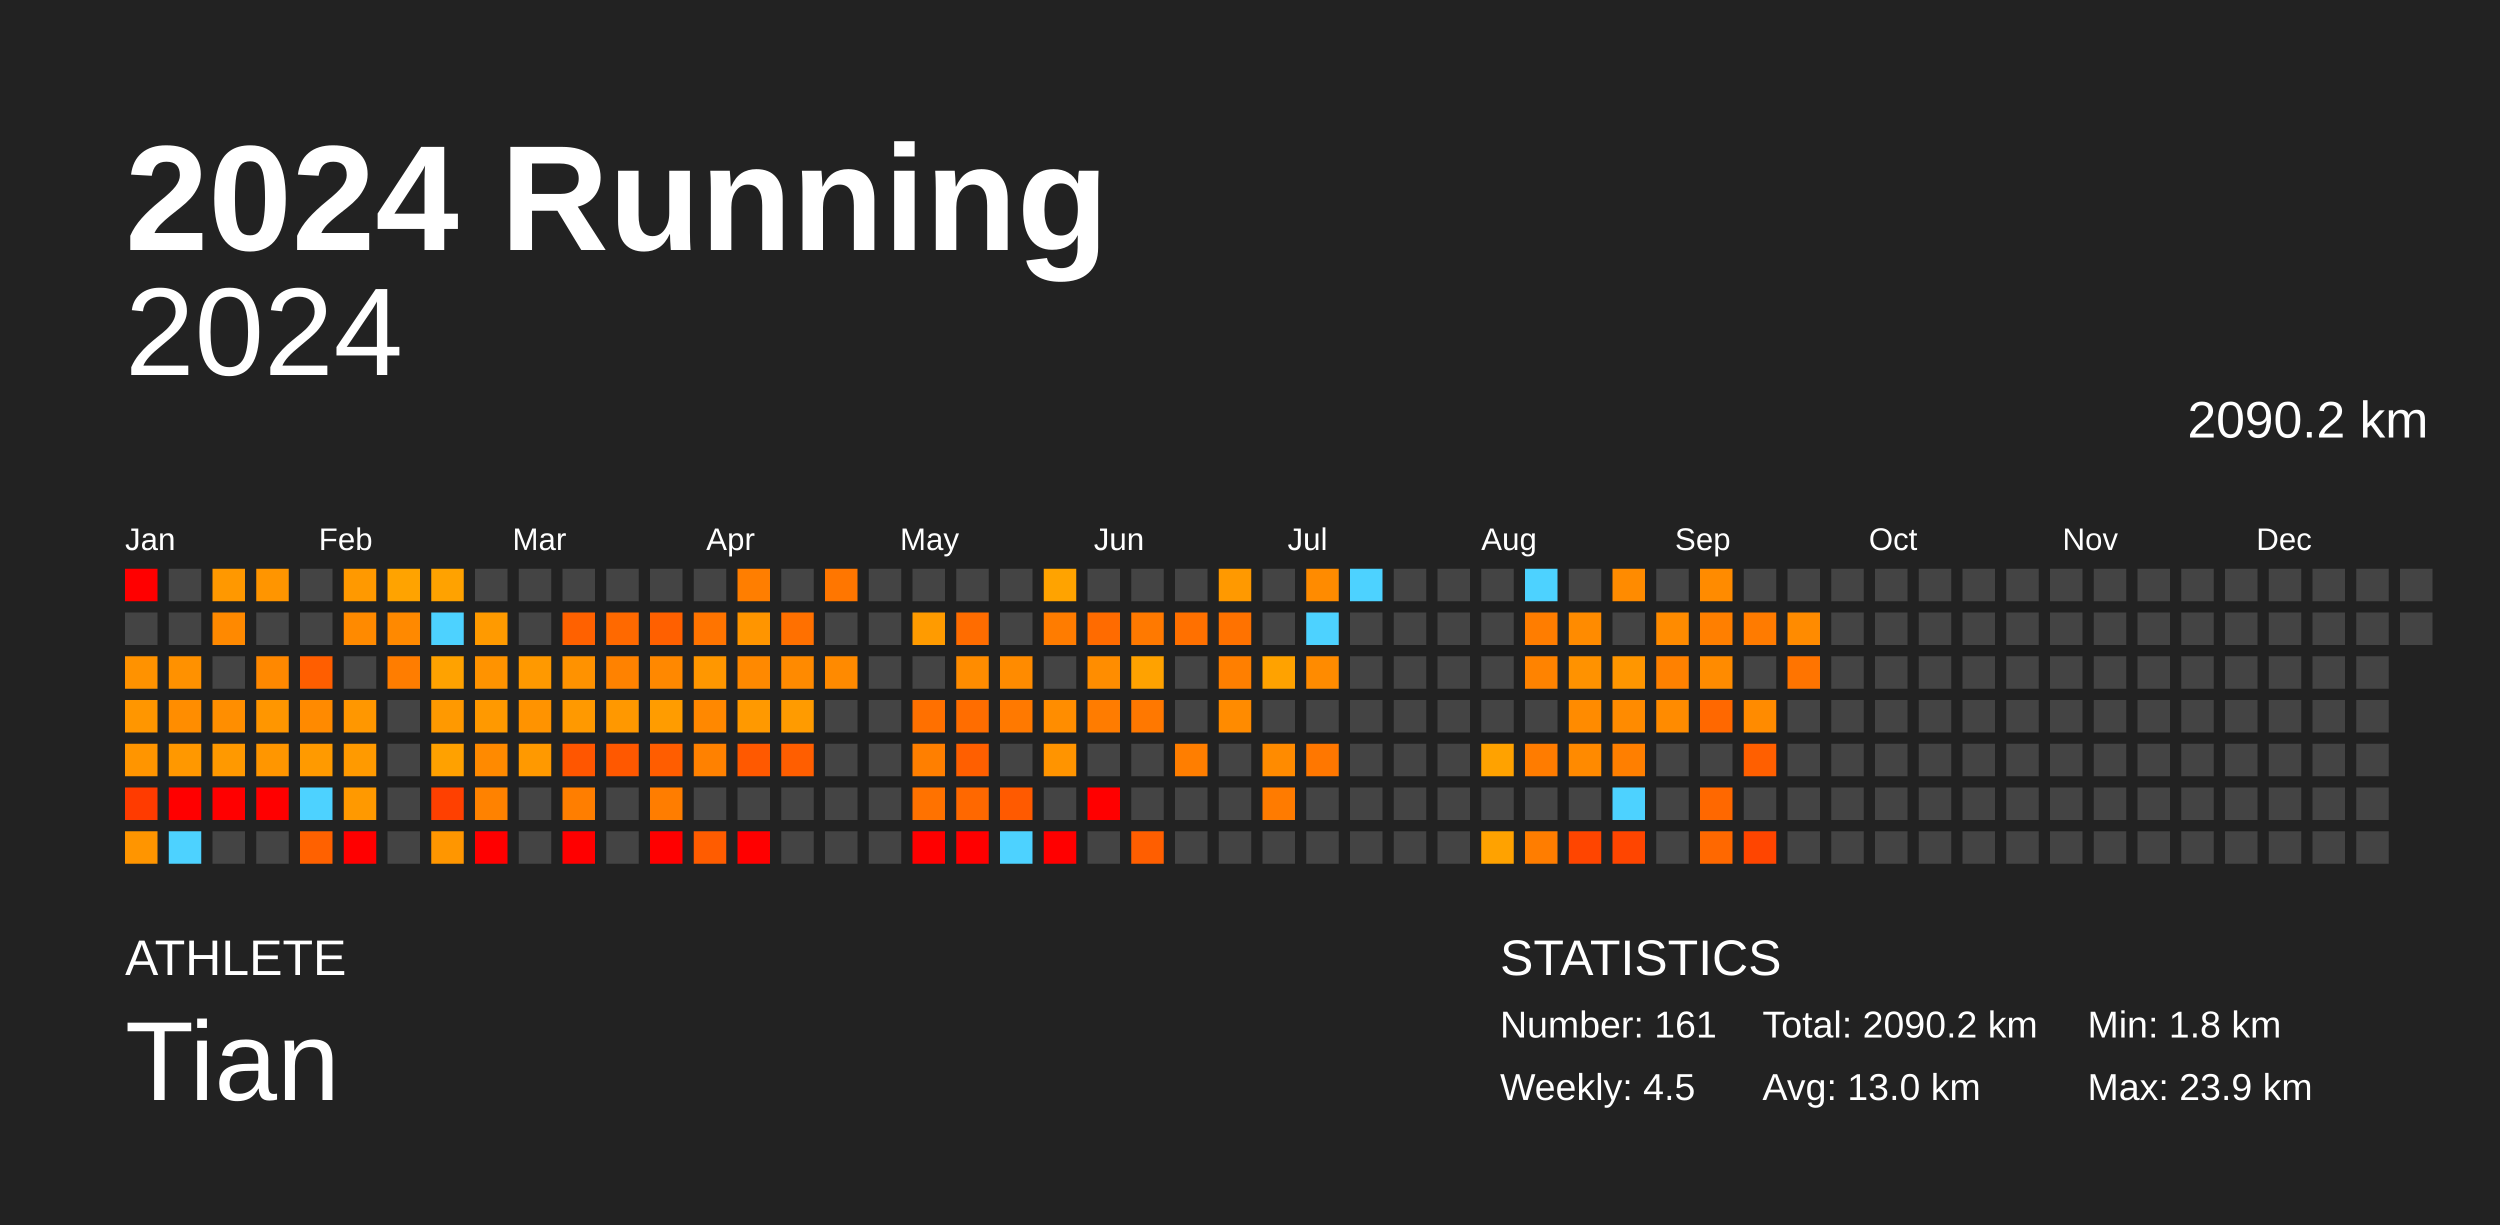
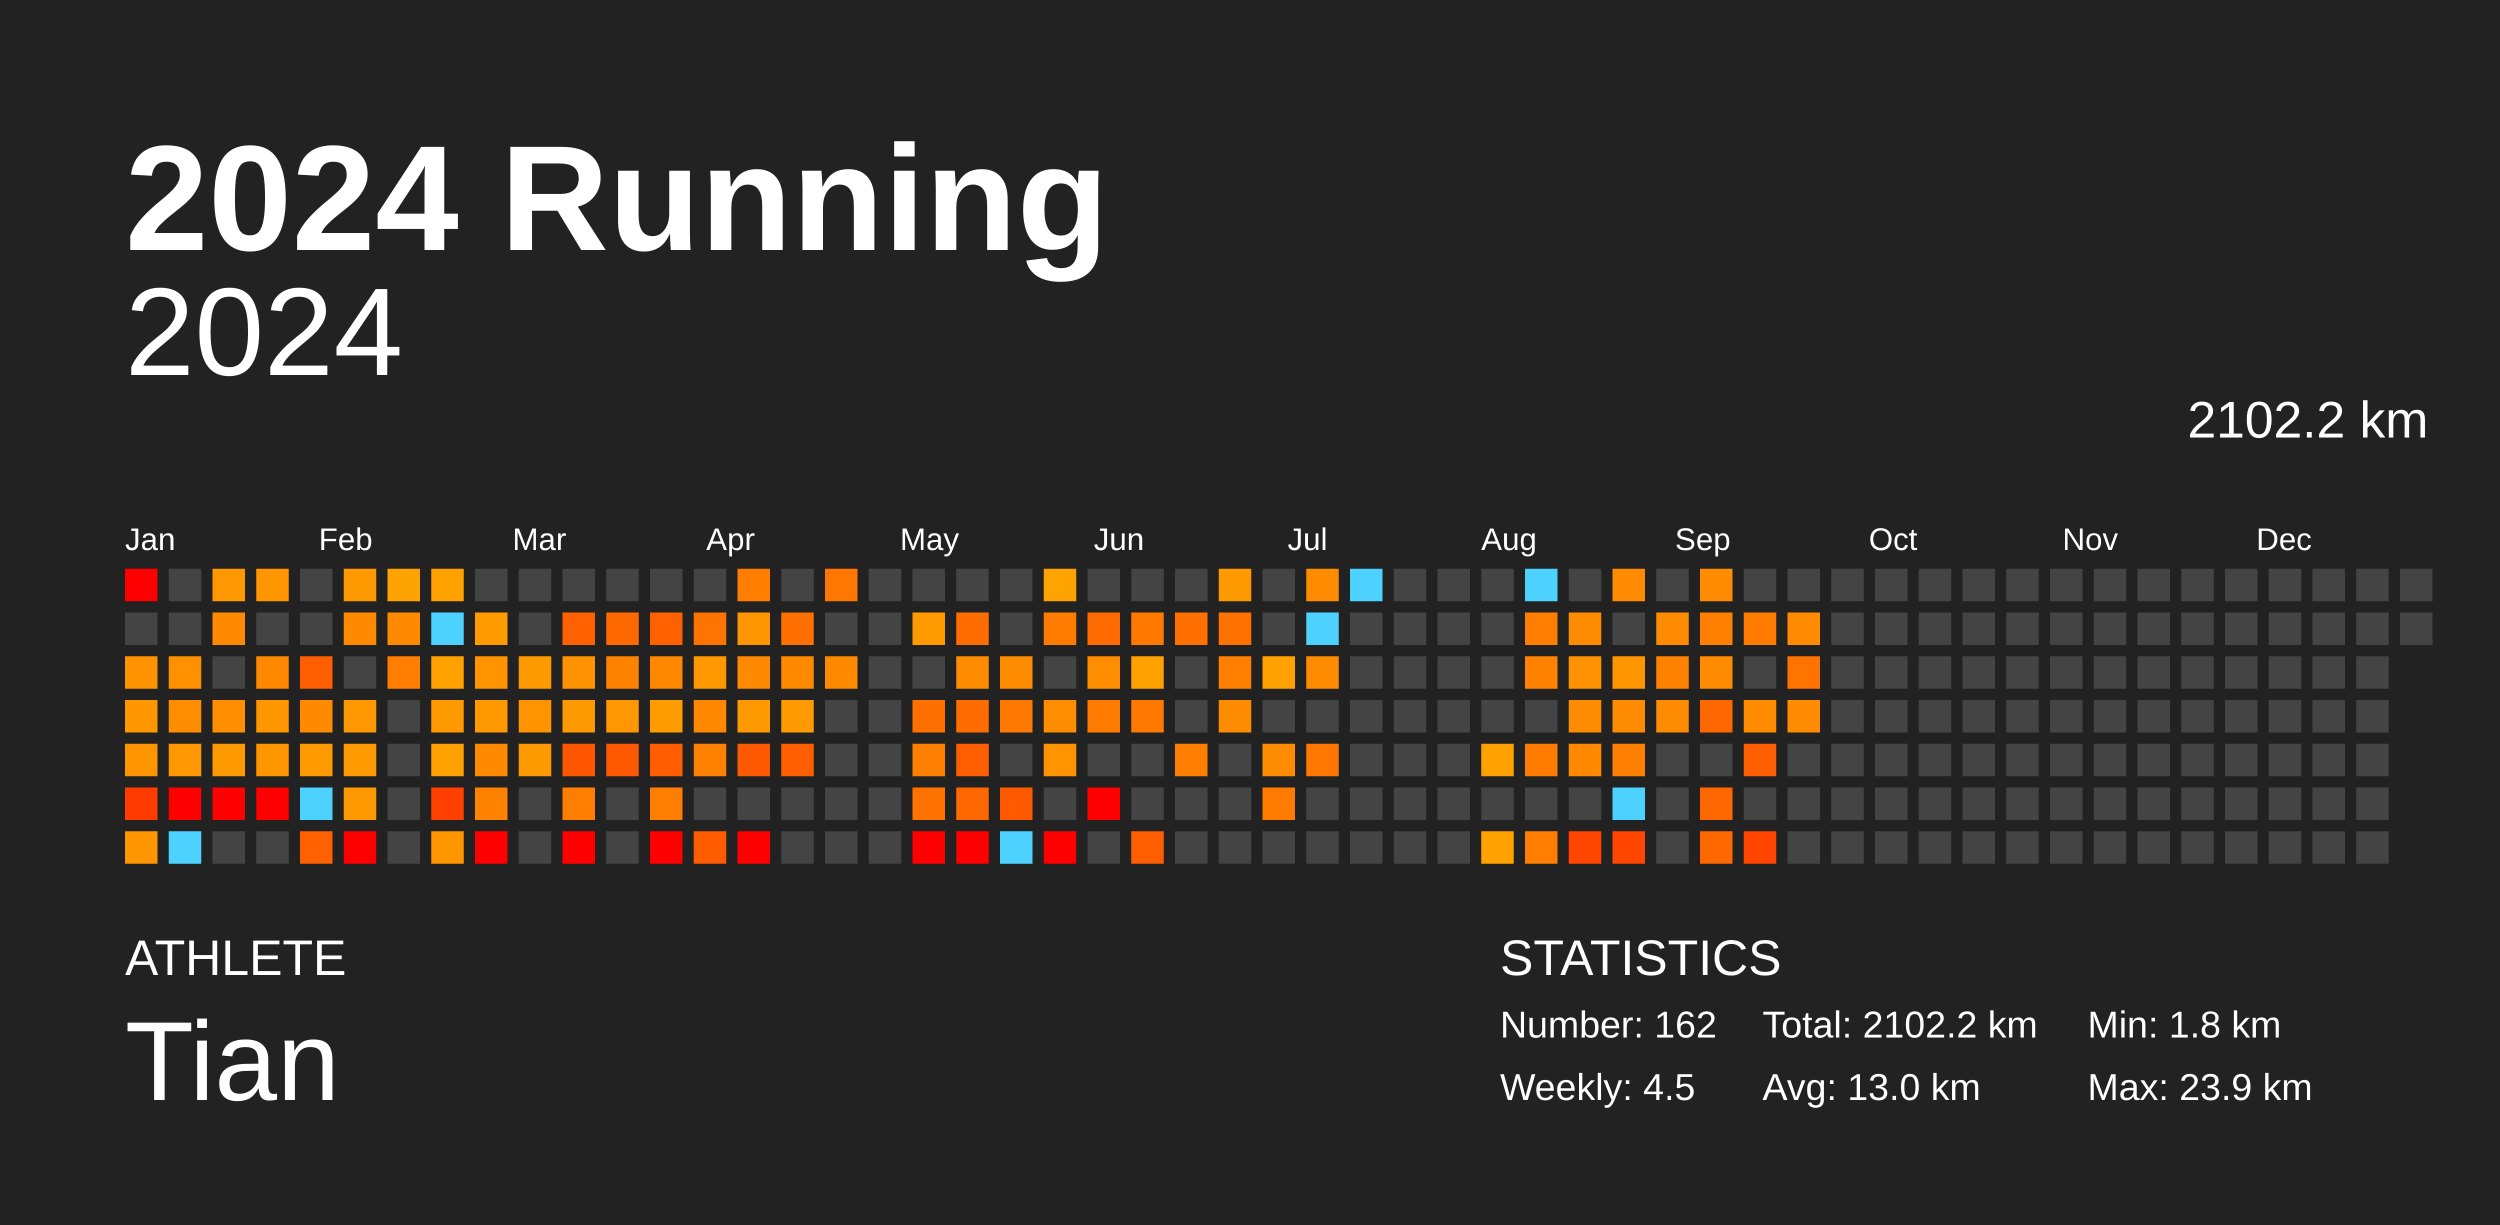
<svg xmlns="http://www.w3.org/2000/svg" baseProfile="full" height="98mm" version="1.1" viewBox="0,0,200,98" width="200mm">
  <defs />
  <rect fill="#222222" height="98" width="200" x="0" y="0" />
  <text fill="#FFFFFF" style="font-size:12px; font-family:Arial; font-weight:bold;" x="10" y="20">2024 Running</text>
  <text fill="#FFFFFF" style="font-size:4px; font-family:Arial" x="10" y="78">ATHLETE</text>
  <text fill="#FFFFFF" style="font-size:9px; font-family:Arial" x="10" y="88">Tian</text>
  <text fill="#FFFFFF" style="font-size:4px; font-family:Arial" x="120" y="78">STATISTICS</text>
-   <text fill="#FFFFFF" style="font-size:3px; font-family:Arial" x="120" y="83">Number: 161</text>
+   <text fill="#FFFFFF" style="font-size:3px; font-family:Arial" x="120" y="83">Number: 162</text>
  <text fill="#FFFFFF" style="font-size:3px; font-family:Arial" x="120" y="88">Weekly: 4.5</text>
-   <text fill="#FFFFFF" style="font-size:3px; font-family:Arial" x="141" y="83">Total: 2090.2 km</text>
+   <text fill="#FFFFFF" style="font-size:3px; font-family:Arial" x="141" y="83">Total: 2102.2 km</text>
  <text fill="#FFFFFF" style="font-size:3px; font-family:Arial" x="141" y="88">Avg: 13.0 km</text>
  <text fill="#FFFFFF" style="font-size:3px; font-family:Arial" x="167" y="83">Min: 1.8 km</text>
  <text fill="#FFFFFF" style="font-size:3px; font-family:Arial" x="167" y="88">Max: 23.9 km</text>
  <text alignment-baseline="hanging" fill="#FFFFFF" style="font-size:10.0px; font-family:Arial;" x="10" y="30">2024</text>
-   <text alignment-baseline="hanging" fill="#FFFFFF" style="font-size:4.125px; font-family:Arial;" x="175" y="35">2090.2 km</text>
+   <text alignment-baseline="hanging" fill="#FFFFFF" style="font-size:4.125px; font-family:Arial;" x="175" y="35">2102.2 km</text>
  <text fill="#FFFFFF" style="font-size:2.5px; font-family:Arial" x="10.0" y="44">Jan</text>
  <text fill="#FFFFFF" style="font-size:2.5px; font-family:Arial" x="25.5" y="44">Feb</text>
  <text fill="#FFFFFF" style="font-size:2.5px; font-family:Arial" x="41.0" y="44">Mar</text>
  <text fill="#FFFFFF" style="font-size:2.5px; font-family:Arial" x="56.5" y="44">Apr</text>
  <text fill="#FFFFFF" style="font-size:2.5px; font-family:Arial" x="72.0" y="44">May</text>
  <text fill="#FFFFFF" style="font-size:2.5px; font-family:Arial" x="87.5" y="44">Jun</text>
  <text fill="#FFFFFF" style="font-size:2.5px; font-family:Arial" x="103.0" y="44">Jul</text>
  <text fill="#FFFFFF" style="font-size:2.5px; font-family:Arial" x="118.5" y="44">Aug</text>
  <text fill="#FFFFFF" style="font-size:2.5px; font-family:Arial" x="134.0" y="44">Sep</text>
  <text fill="#FFFFFF" style="font-size:2.5px; font-family:Arial" x="149.5" y="44">Oct</text>
  <text fill="#FFFFFF" style="font-size:2.5px; font-family:Arial" x="165.0" y="44">Nov</text>
  <text fill="#FFFFFF" style="font-size:2.5px; font-family:Arial" x="180.5" y="44">Dec</text>
  <rect fill="red" height="2.6" width="2.6" x="10.0" y="45.5" />
  <rect fill="#444444" height="2.6" width="2.6" x="10.0" y="49.0" />
  <rect fill="#ff9200" height="2.6" width="2.6" x="10.0" y="52.5" />
  <rect fill="#ff9600" height="2.6" width="2.6" x="10.0" y="56.0" />
  <rect fill="#ff9500" height="2.6" width="2.6" x="10.0" y="59.5" />
  <rect fill="#ff3b00" height="2.6" width="2.6" x="10.0" y="63.0" />
  <rect fill="#ff9500" height="2.6" width="2.6" x="10.0" y="66.5" />
  <rect fill="#444444" height="2.6" width="2.6" x="13.5" y="45.5" />
  <rect fill="#444444" height="2.6" width="2.6" x="13.5" y="49.0" />
  <rect fill="#ff9100" height="2.6" width="2.6" x="13.5" y="52.5" />
  <rect fill="#ff8d00" height="2.6" width="2.6" x="13.5" y="56.0" />
  <rect fill="#ff9800" height="2.6" width="2.6" x="13.5" y="59.5" />
  <rect fill="red" height="2.6" width="2.6" x="13.5" y="63.0" />
  <rect fill="#4dd2ff" height="2.6" width="2.6" x="13.5" y="66.5" />
  <rect fill="#ff9800" height="2.6" width="2.6" x="17.0" y="45.5" />
  <rect fill="#ff8900" height="2.6" width="2.6" x="17.0" y="49.0" />
  <rect fill="#444444" height="2.6" width="2.6" x="17.0" y="52.5" />
  <rect fill="#ff8e00" height="2.6" width="2.6" x="17.0" y="56.0" />
  <rect fill="#ff9900" height="2.6" width="2.6" x="17.0" y="59.5" />
  <rect fill="red" height="2.6" width="2.6" x="17.0" y="63.0" />
  <rect fill="#444444" height="2.6" width="2.6" x="17.0" y="66.5" />
  <rect fill="#ff9500" height="2.6" width="2.6" x="20.5" y="45.5" />
  <rect fill="#444444" height="2.6" width="2.6" x="20.5" y="49.0" />
  <rect fill="#ff8800" height="2.6" width="2.6" x="20.5" y="52.5" />
  <rect fill="#ff9600" height="2.6" width="2.6" x="20.5" y="56.0" />
  <rect fill="#ff9600" height="2.6" width="2.6" x="20.5" y="59.5" />
  <rect fill="red" height="2.6" width="2.6" x="20.5" y="63.0" />
  <rect fill="#444444" height="2.6" width="2.6" x="20.5" y="66.5" />
  <rect fill="#444444" height="2.6" width="2.6" x="24.0" y="45.5" />
  <rect fill="#444444" height="2.6" width="2.6" x="24.0" y="49.0" />
  <rect fill="#ff5e00" height="2.6" width="2.6" x="24.0" y="52.5" />
  <rect fill="#ff8a00" height="2.6" width="2.6" x="24.0" y="56.0" />
  <rect fill="#ff9a00" height="2.6" width="2.6" x="24.0" y="59.5" />
  <rect fill="#4dd2ff" height="2.6" width="2.6" x="24.0" y="63.0" />
  <rect fill="#ff6100" height="2.6" width="2.6" x="24.0" y="66.5" />
  <rect fill="#ff9900" height="2.6" width="2.6" x="27.5" y="45.5" />
  <rect fill="#ff8a00" height="2.6" width="2.6" x="27.5" y="49.0" />
  <rect fill="#444444" height="2.6" width="2.6" x="27.5" y="52.5" />
  <rect fill="#ff9700" height="2.6" width="2.6" x="27.5" y="56.0" />
  <rect fill="#ff9a00" height="2.6" width="2.6" x="27.5" y="59.5" />
  <rect fill="#ff9900" height="2.6" width="2.6" x="27.5" y="63.0" />
  <rect fill="red" height="2.6" width="2.6" x="27.5" y="66.5" />
  <rect fill="#ffa300" height="2.6" width="2.6" x="31.0" y="45.5" />
  <rect fill="#ff8900" height="2.6" width="2.6" x="31.0" y="49.0" />
  <rect fill="#ff7d00" height="2.6" width="2.6" x="31.0" y="52.5" />
  <rect fill="#444444" height="2.6" width="2.6" x="31.0" y="56.0" />
  <rect fill="#444444" height="2.6" width="2.6" x="31.0" y="59.5" />
  <rect fill="#444444" height="2.6" width="2.6" x="31.0" y="63.0" />
  <rect fill="#444444" height="2.6" width="2.6" x="31.0" y="66.5" />
  <rect fill="#ffa200" height="2.6" width="2.6" x="34.5" y="45.5" />
  <rect fill="#4dd2ff" height="2.6" width="2.6" x="34.5" y="49.0" />
  <rect fill="#ffa200" height="2.6" width="2.6" x="34.5" y="52.5" />
  <rect fill="#ff9900" height="2.6" width="2.6" x="34.5" y="56.0" />
  <rect fill="#ffa100" height="2.6" width="2.6" x="34.5" y="59.5" />
  <rect fill="#ff4000" height="2.6" width="2.6" x="34.5" y="63.0" />
  <rect fill="#ff9600" height="2.6" width="2.6" x="34.5" y="66.5" />
  <rect fill="#444444" height="2.6" width="2.6" x="38.0" y="45.5" />
  <rect fill="#ff9a00" height="2.6" width="2.6" x="38.0" y="49.0" />
  <rect fill="#ff9300" height="2.6" width="2.6" x="38.0" y="52.5" />
  <rect fill="#ff9900" height="2.6" width="2.6" x="38.0" y="56.0" />
  <rect fill="#ff8a00" height="2.6" width="2.6" x="38.0" y="59.5" />
  <rect fill="#ff8200" height="2.6" width="2.6" x="38.0" y="63.0" />
  <rect fill="red" height="2.6" width="2.6" x="38.0" y="66.5" />
  <rect fill="#444444" height="2.6" width="2.6" x="41.5" y="45.5" />
  <rect fill="#444444" height="2.6" width="2.6" x="41.5" y="49.0" />
  <rect fill="#ff9900" height="2.6" width="2.6" x="41.5" y="52.5" />
  <rect fill="#ff9300" height="2.6" width="2.6" x="41.5" y="56.0" />
  <rect fill="#ff9900" height="2.6" width="2.6" x="41.5" y="59.5" />
  <rect fill="#444444" height="2.6" width="2.6" x="41.5" y="63.0" />
  <rect fill="#444444" height="2.6" width="2.6" x="41.5" y="66.5" />
  <rect fill="#444444" height="2.6" width="2.6" x="45.0" y="45.5" />
  <rect fill="#ff6100" height="2.6" width="2.6" x="45.0" y="49.0" />
  <rect fill="#ff9200" height="2.6" width="2.6" x="45.0" y="52.5" />
  <rect fill="#ff9900" height="2.6" width="2.6" x="45.0" y="56.0" />
  <rect fill="#ff5600" height="2.6" width="2.6" x="45.0" y="59.5" />
  <rect fill="#ff7e00" height="2.6" width="2.6" x="45.0" y="63.0" />
  <rect fill="red" height="2.6" width="2.6" x="45.0" y="66.5" />
  <rect fill="#444444" height="2.6" width="2.6" x="48.5" y="45.5" />
  <rect fill="#ff6900" height="2.6" width="2.6" x="48.5" y="49.0" />
  <rect fill="#ff8200" height="2.6" width="2.6" x="48.5" y="52.5" />
  <rect fill="#ff9800" height="2.6" width="2.6" x="48.5" y="56.0" />
  <rect fill="#ff5800" height="2.6" width="2.6" x="48.5" y="59.5" />
  <rect fill="#444444" height="2.6" width="2.6" x="48.5" y="63.0" />
  <rect fill="#444444" height="2.6" width="2.6" x="48.5" y="66.5" />
  <rect fill="#444444" height="2.6" width="2.6" x="52.0" y="45.5" />
  <rect fill="#ff6000" height="2.6" width="2.6" x="52.0" y="49.0" />
  <rect fill="#ff8800" height="2.6" width="2.6" x="52.0" y="52.5" />
  <rect fill="#ff9c00" height="2.6" width="2.6" x="52.0" y="56.0" />
  <rect fill="#ff5d00" height="2.6" width="2.6" x="52.0" y="59.5" />
  <rect fill="#ff7d00" height="2.6" width="2.6" x="52.0" y="63.0" />
  <rect fill="red" height="2.6" width="2.6" x="52.0" y="66.5" />
  <rect fill="#444444" height="2.6" width="2.6" x="55.5" y="45.5" />
  <rect fill="#ff7400" height="2.6" width="2.6" x="55.5" y="49.0" />
  <rect fill="#ff9700" height="2.6" width="2.6" x="55.5" y="52.5" />
  <rect fill="#ff8800" height="2.6" width="2.6" x="55.5" y="56.0" />
  <rect fill="#ff8100" height="2.6" width="2.6" x="55.5" y="59.5" />
  <rect fill="#444444" height="2.6" width="2.6" x="55.5" y="63.0" />
  <rect fill="#ff5c00" height="2.6" width="2.6" x="55.5" y="66.5" />
  <rect fill="#ff7e00" height="2.6" width="2.6" x="59.0" y="45.5" />
  <rect fill="#ff9500" height="2.6" width="2.6" x="59.0" y="49.0" />
  <rect fill="#ff8900" height="2.6" width="2.6" x="59.0" y="52.5" />
  <rect fill="#ff9900" height="2.6" width="2.6" x="59.0" y="56.0" />
  <rect fill="#ff5900" height="2.6" width="2.6" x="59.0" y="59.5" />
  <rect fill="#444444" height="2.6" width="2.6" x="59.0" y="63.0" />
  <rect fill="red" height="2.6" width="2.6" x="59.0" y="66.5" />
  <rect fill="#444444" height="2.6" width="2.6" x="62.5" y="45.5" />
  <rect fill="#ff7000" height="2.6" width="2.6" x="62.5" y="49.0" />
  <rect fill="#ff8a00" height="2.6" width="2.6" x="62.5" y="52.5" />
  <rect fill="#ff9b00" height="2.6" width="2.6" x="62.5" y="56.0" />
  <rect fill="#ff5e00" height="2.6" width="2.6" x="62.5" y="59.5" />
  <rect fill="#444444" height="2.6" width="2.6" x="62.5" y="63.0" />
  <rect fill="#444444" height="2.6" width="2.6" x="62.5" y="66.5" />
  <rect fill="#ff7600" height="2.6" width="2.6" x="66.0" y="45.5" />
  <rect fill="#444444" height="2.6" width="2.6" x="66.0" y="49.0" />
  <rect fill="#ff8a00" height="2.6" width="2.6" x="66.0" y="52.5" />
  <rect fill="#444444" height="2.6" width="2.6" x="66.0" y="56.0" />
  <rect fill="#444444" height="2.6" width="2.6" x="66.0" y="59.5" />
  <rect fill="#444444" height="2.6" width="2.6" x="66.0" y="63.0" />
  <rect fill="#444444" height="2.6" width="2.6" x="66.0" y="66.5" />
  <rect fill="#444444" height="2.6" width="2.6" x="69.5" y="45.5" />
  <rect fill="#444444" height="2.6" width="2.6" x="69.5" y="49.0" />
  <rect fill="#444444" height="2.6" width="2.6" x="69.5" y="52.5" />
  <rect fill="#444444" height="2.6" width="2.6" x="69.5" y="56.0" />
  <rect fill="#444444" height="2.6" width="2.6" x="69.5" y="59.5" />
  <rect fill="#444444" height="2.6" width="2.6" x="69.5" y="63.0" />
  <rect fill="#444444" height="2.6" width="2.6" x="69.5" y="66.5" />
  <rect fill="#444444" height="2.6" width="2.6" x="73.0" y="45.5" />
  <rect fill="#ff9b00" height="2.6" width="2.6" x="73.0" y="49.0" />
  <rect fill="#444444" height="2.6" width="2.6" x="73.0" y="52.5" />
  <rect fill="#ff7000" height="2.6" width="2.6" x="73.0" y="56.0" />
  <rect fill="#ff7f00" height="2.6" width="2.6" x="73.0" y="59.5" />
  <rect fill="#ff7200" height="2.6" width="2.6" x="73.0" y="63.0" />
  <rect fill="red" height="2.6" width="2.6" x="73.0" y="66.5" />
  <rect fill="#444444" height="2.6" width="2.6" x="76.5" y="45.5" />
  <rect fill="#ff6c00" height="2.6" width="2.6" x="76.5" y="49.0" />
  <rect fill="#ff8c00" height="2.6" width="2.6" x="76.5" y="52.5" />
  <rect fill="#ff6d00" height="2.6" width="2.6" x="76.5" y="56.0" />
  <rect fill="#ff5f00" height="2.6" width="2.6" x="76.5" y="59.5" />
  <rect fill="#ff6800" height="2.6" width="2.6" x="76.5" y="63.0" />
  <rect fill="red" height="2.6" width="2.6" x="76.5" y="66.5" />
  <rect fill="#444444" height="2.6" width="2.6" x="80.0" y="45.5" />
  <rect fill="#444444" height="2.6" width="2.6" x="80.0" y="49.0" />
  <rect fill="#ff8b00" height="2.6" width="2.6" x="80.0" y="52.5" />
  <rect fill="#ff7900" height="2.6" width="2.6" x="80.0" y="56.0" />
  <rect fill="#444444" height="2.6" width="2.6" x="80.0" y="59.5" />
  <rect fill="#ff5a00" height="2.6" width="2.6" x="80.0" y="63.0" />
  <rect fill="#4dd2ff" height="2.6" width="2.6" x="80.0" y="66.5" />
  <rect fill="#ffa300" height="2.6" width="2.6" x="83.5" y="45.5" />
  <rect fill="#ff7c00" height="2.6" width="2.6" x="83.5" y="49.0" />
  <rect fill="#444444" height="2.6" width="2.6" x="83.5" y="52.5" />
  <rect fill="#ff8d00" height="2.6" width="2.6" x="83.5" y="56.0" />
  <rect fill="#ff9400" height="2.6" width="2.6" x="83.5" y="59.5" />
  <rect fill="#444444" height="2.6" width="2.6" x="83.5" y="63.0" />
  <rect fill="red" height="2.6" width="2.6" x="83.5" y="66.5" />
  <rect fill="#444444" height="2.6" width="2.6" x="87.0" y="45.5" />
  <rect fill="#ff6b00" height="2.6" width="2.6" x="87.0" y="49.0" />
  <rect fill="#ff8d00" height="2.6" width="2.6" x="87.0" y="52.5" />
  <rect fill="#ff7c00" height="2.6" width="2.6" x="87.0" y="56.0" />
  <rect fill="#444444" height="2.6" width="2.6" x="87.0" y="59.5" />
  <rect fill="red" height="2.6" width="2.6" x="87.0" y="63.0" />
  <rect fill="#444444" height="2.6" width="2.6" x="87.0" y="66.5" />
  <rect fill="#444444" height="2.6" width="2.6" x="90.5" y="45.5" />
  <rect fill="#ff7900" height="2.6" width="2.6" x="90.5" y="49.0" />
  <rect fill="#ffa200" height="2.6" width="2.6" x="90.5" y="52.5" />
  <rect fill="#ff7800" height="2.6" width="2.6" x="90.5" y="56.0" />
  <rect fill="#444444" height="2.6" width="2.6" x="90.5" y="59.5" />
  <rect fill="#444444" height="2.6" width="2.6" x="90.5" y="63.0" />
  <rect fill="#ff5e00" height="2.6" width="2.6" x="90.5" y="66.5" />
  <rect fill="#444444" height="2.6" width="2.6" x="94.0" y="45.5" />
  <rect fill="#ff7000" height="2.6" width="2.6" x="94.0" y="49.0" />
  <rect fill="#444444" height="2.6" width="2.6" x="94.0" y="52.5" />
  <rect fill="#444444" height="2.6" width="2.6" x="94.0" y="56.0" />
  <rect fill="#ff7e00" height="2.6" width="2.6" x="94.0" y="59.5" />
  <rect fill="#444444" height="2.6" width="2.6" x="94.0" y="63.0" />
  <rect fill="#444444" height="2.6" width="2.6" x="94.0" y="66.5" />
  <rect fill="#ff9900" height="2.6" width="2.6" x="97.5" y="45.5" />
  <rect fill="#ff7200" height="2.6" width="2.6" x="97.5" y="49.0" />
  <rect fill="#ff7f00" height="2.6" width="2.6" x="97.5" y="52.5" />
  <rect fill="#ff8b00" height="2.6" width="2.6" x="97.5" y="56.0" />
  <rect fill="#444444" height="2.6" width="2.6" x="97.5" y="59.5" />
  <rect fill="#444444" height="2.6" width="2.6" x="97.5" y="63.0" />
  <rect fill="#444444" height="2.6" width="2.6" x="97.5" y="66.5" />
  <rect fill="#444444" height="2.6" width="2.6" x="101.0" y="45.5" />
  <rect fill="#444444" height="2.6" width="2.6" x="101.0" y="49.0" />
  <rect fill="#ffa200" height="2.6" width="2.6" x="101.0" y="52.5" />
  <rect fill="#444444" height="2.6" width="2.6" x="101.0" y="56.0" />
  <rect fill="#ff8b00" height="2.6" width="2.6" x="101.0" y="59.5" />
  <rect fill="#ff7b00" height="2.6" width="2.6" x="101.0" y="63.0" />
  <rect fill="#444444" height="2.6" width="2.6" x="101.0" y="66.5" />
  <rect fill="#ff8b00" height="2.6" width="2.6" x="104.5" y="45.5" />
  <rect fill="#4dd2ff" height="2.6" width="2.6" x="104.5" y="49.0" />
  <rect fill="#ff8b00" height="2.6" width="2.6" x="104.5" y="52.5" />
  <rect fill="#444444" height="2.6" width="2.6" x="104.5" y="56.0" />
  <rect fill="#ff7700" height="2.6" width="2.6" x="104.5" y="59.5" />
  <rect fill="#444444" height="2.6" width="2.6" x="104.5" y="63.0" />
  <rect fill="#444444" height="2.6" width="2.6" x="104.5" y="66.5" />
  <rect fill="#4dd2ff" height="2.6" width="2.6" x="108.0" y="45.5" />
  <rect fill="#444444" height="2.6" width="2.6" x="108.0" y="49.0" />
  <rect fill="#444444" height="2.6" width="2.6" x="108.0" y="52.5" />
  <rect fill="#444444" height="2.6" width="2.6" x="108.0" y="56.0" />
  <rect fill="#444444" height="2.6" width="2.6" x="108.0" y="59.5" />
  <rect fill="#444444" height="2.6" width="2.6" x="108.0" y="63.0" />
  <rect fill="#444444" height="2.6" width="2.6" x="108.0" y="66.5" />
  <rect fill="#444444" height="2.6" width="2.6" x="111.5" y="45.5" />
  <rect fill="#444444" height="2.6" width="2.6" x="111.5" y="49.0" />
  <rect fill="#444444" height="2.6" width="2.6" x="111.5" y="52.5" />
  <rect fill="#444444" height="2.6" width="2.6" x="111.5" y="56.0" />
  <rect fill="#444444" height="2.6" width="2.6" x="111.5" y="59.5" />
  <rect fill="#444444" height="2.6" width="2.6" x="111.5" y="63.0" />
  <rect fill="#444444" height="2.6" width="2.6" x="111.5" y="66.5" />
  <rect fill="#444444" height="2.6" width="2.6" x="115.0" y="45.5" />
  <rect fill="#444444" height="2.6" width="2.6" x="115.0" y="49.0" />
  <rect fill="#444444" height="2.6" width="2.6" x="115.0" y="52.5" />
  <rect fill="#444444" height="2.6" width="2.6" x="115.0" y="56.0" />
  <rect fill="#444444" height="2.6" width="2.6" x="115.0" y="59.5" />
  <rect fill="#444444" height="2.6" width="2.6" x="115.0" y="63.0" />
  <rect fill="#444444" height="2.6" width="2.6" x="115.0" y="66.5" />
  <rect fill="#444444" height="2.6" width="2.6" x="118.5" y="45.5" />
  <rect fill="#444444" height="2.6" width="2.6" x="118.5" y="49.0" />
  <rect fill="#444444" height="2.6" width="2.6" x="118.5" y="52.5" />
  <rect fill="#444444" height="2.6" width="2.6" x="118.5" y="56.0" />
  <rect fill="#ffa200" height="2.6" width="2.6" x="118.5" y="59.5" />
  <rect fill="#444444" height="2.6" width="2.6" x="118.5" y="63.0" />
  <rect fill="#ffa200" height="2.6" width="2.6" x="118.5" y="66.5" />
  <rect fill="#4dd2ff" height="2.6" width="2.6" x="122.0" y="45.5" />
  <rect fill="#ff7d00" height="2.6" width="2.6" x="122.0" y="49.0" />
  <rect fill="#ff8300" height="2.6" width="2.6" x="122.0" y="52.5" />
  <rect fill="#444444" height="2.6" width="2.6" x="122.0" y="56.0" />
  <rect fill="#ff7c00" height="2.6" width="2.6" x="122.0" y="59.5" />
  <rect fill="#444444" height="2.6" width="2.6" x="122.0" y="63.0" />
  <rect fill="#ff7d00" height="2.6" width="2.6" x="122.0" y="66.5" />
  <rect fill="#444444" height="2.6" width="2.6" x="125.5" y="45.5" />
  <rect fill="#ff8b00" height="2.6" width="2.6" x="125.5" y="49.0" />
  <rect fill="#ff9200" height="2.6" width="2.6" x="125.5" y="52.5" />
  <rect fill="#ff8b00" height="2.6" width="2.6" x="125.5" y="56.0" />
  <rect fill="#ff8a00" height="2.6" width="2.6" x="125.5" y="59.5" />
  <rect fill="#444444" height="2.6" width="2.6" x="125.5" y="63.0" />
  <rect fill="#ff4500" height="2.6" width="2.6" x="125.5" y="66.5" />
  <rect fill="#ff8b00" height="2.6" width="2.6" x="129.0" y="45.5" />
  <rect fill="#444444" height="2.6" width="2.6" x="129.0" y="49.0" />
  <rect fill="#ff9600" height="2.6" width="2.6" x="129.0" y="52.5" />
  <rect fill="#ff8b00" height="2.6" width="2.6" x="129.0" y="56.0" />
  <rect fill="#ff7f00" height="2.6" width="2.6" x="129.0" y="59.5" />
  <rect fill="#4dd2ff" height="2.6" width="2.6" x="129.0" y="63.0" />
  <rect fill="#ff4500" height="2.6" width="2.6" x="129.0" y="66.5" />
  <rect fill="#444444" height="2.6" width="2.6" x="132.5" y="45.5" />
  <rect fill="#ff8b00" height="2.6" width="2.6" x="132.5" y="49.0" />
  <rect fill="#ff8100" height="2.6" width="2.6" x="132.5" y="52.5" />
  <rect fill="#ff8b00" height="2.6" width="2.6" x="132.5" y="56.0" />
  <rect fill="#444444" height="2.6" width="2.6" x="132.5" y="59.5" />
  <rect fill="#444444" height="2.6" width="2.6" x="132.5" y="63.0" />
  <rect fill="#444444" height="2.6" width="2.6" x="132.5" y="66.5" />
  <rect fill="#ff8b00" height="2.6" width="2.6" x="136.0" y="45.5" />
  <rect fill="#ff7f00" height="2.6" width="2.6" x="136.0" y="49.0" />
  <rect fill="#ff8b00" height="2.6" width="2.6" x="136.0" y="52.5" />
  <rect fill="#ff6800" height="2.6" width="2.6" x="136.0" y="56.0" />
  <rect fill="#444444" height="2.6" width="2.6" x="136.0" y="59.5" />
  <rect fill="#ff6800" height="2.6" width="2.6" x="136.0" y="63.0" />
  <rect fill="#ff6800" height="2.6" width="2.6" x="136.0" y="66.5" />
  <rect fill="#444444" height="2.6" width="2.6" x="139.5" y="45.5" />
  <rect fill="#ff7b00" height="2.6" width="2.6" x="139.5" y="49.0" />
  <rect fill="#444444" height="2.6" width="2.6" x="139.5" y="52.5" />
  <rect fill="#ff8b00" height="2.6" width="2.6" x="139.5" y="56.0" />
  <rect fill="#ff5f00" height="2.6" width="2.6" x="139.5" y="59.5" />
  <rect fill="#444444" height="2.6" width="2.6" x="139.5" y="63.0" />
  <rect fill="#ff4500" height="2.6" width="2.6" x="139.5" y="66.5" />
  <rect fill="#444444" height="2.6" width="2.6" x="143.0" y="45.5" />
  <rect fill="#ff8b00" height="2.6" width="2.6" x="143.0" y="49.0" />
  <rect fill="#ff7400" height="2.6" width="2.6" x="143.0" y="52.5" />
-   <rect fill="#444444" height="2.6" width="2.6" x="143.0" y="56.0" />
+   <rect fill="#ff8b00" height="2.6" width="2.6" x="143.0" y="56.0" />
  <rect fill="#444444" height="2.6" width="2.6" x="143.0" y="59.5" />
  <rect fill="#444444" height="2.6" width="2.6" x="143.0" y="63.0" />
  <rect fill="#444444" height="2.6" width="2.6" x="143.0" y="66.5" />
  <rect fill="#444444" height="2.6" width="2.6" x="146.5" y="45.5" />
  <rect fill="#444444" height="2.6" width="2.6" x="146.5" y="49.0" />
  <rect fill="#444444" height="2.6" width="2.6" x="146.5" y="52.5" />
  <rect fill="#444444" height="2.6" width="2.6" x="146.5" y="56.0" />
  <rect fill="#444444" height="2.6" width="2.6" x="146.5" y="59.5" />
  <rect fill="#444444" height="2.6" width="2.6" x="146.5" y="63.0" />
  <rect fill="#444444" height="2.6" width="2.6" x="146.5" y="66.5" />
  <rect fill="#444444" height="2.6" width="2.6" x="150.0" y="45.5" />
  <rect fill="#444444" height="2.6" width="2.6" x="150.0" y="49.0" />
  <rect fill="#444444" height="2.6" width="2.6" x="150.0" y="52.5" />
  <rect fill="#444444" height="2.6" width="2.6" x="150.0" y="56.0" />
  <rect fill="#444444" height="2.6" width="2.6" x="150.0" y="59.5" />
  <rect fill="#444444" height="2.6" width="2.6" x="150.0" y="63.0" />
  <rect fill="#444444" height="2.6" width="2.6" x="150.0" y="66.5" />
  <rect fill="#444444" height="2.6" width="2.6" x="153.5" y="45.5" />
  <rect fill="#444444" height="2.6" width="2.6" x="153.5" y="49.0" />
  <rect fill="#444444" height="2.6" width="2.6" x="153.5" y="52.5" />
  <rect fill="#444444" height="2.6" width="2.6" x="153.5" y="56.0" />
  <rect fill="#444444" height="2.6" width="2.6" x="153.5" y="59.5" />
  <rect fill="#444444" height="2.6" width="2.6" x="153.5" y="63.0" />
  <rect fill="#444444" height="2.6" width="2.6" x="153.5" y="66.5" />
  <rect fill="#444444" height="2.6" width="2.6" x="157.0" y="45.5" />
  <rect fill="#444444" height="2.6" width="2.6" x="157.0" y="49.0" />
  <rect fill="#444444" height="2.6" width="2.6" x="157.0" y="52.5" />
  <rect fill="#444444" height="2.6" width="2.6" x="157.0" y="56.0" />
  <rect fill="#444444" height="2.6" width="2.6" x="157.0" y="59.5" />
  <rect fill="#444444" height="2.6" width="2.6" x="157.0" y="63.0" />
  <rect fill="#444444" height="2.6" width="2.6" x="157.0" y="66.5" />
  <rect fill="#444444" height="2.6" width="2.6" x="160.5" y="45.5" />
  <rect fill="#444444" height="2.6" width="2.6" x="160.5" y="49.0" />
  <rect fill="#444444" height="2.6" width="2.6" x="160.5" y="52.5" />
  <rect fill="#444444" height="2.6" width="2.6" x="160.5" y="56.0" />
  <rect fill="#444444" height="2.6" width="2.6" x="160.5" y="59.5" />
  <rect fill="#444444" height="2.6" width="2.6" x="160.5" y="63.0" />
  <rect fill="#444444" height="2.6" width="2.6" x="160.5" y="66.5" />
  <rect fill="#444444" height="2.6" width="2.6" x="164.0" y="45.5" />
  <rect fill="#444444" height="2.6" width="2.6" x="164.0" y="49.0" />
  <rect fill="#444444" height="2.6" width="2.6" x="164.0" y="52.5" />
  <rect fill="#444444" height="2.6" width="2.6" x="164.0" y="56.0" />
  <rect fill="#444444" height="2.6" width="2.6" x="164.0" y="59.5" />
  <rect fill="#444444" height="2.6" width="2.6" x="164.0" y="63.0" />
  <rect fill="#444444" height="2.6" width="2.6" x="164.0" y="66.5" />
  <rect fill="#444444" height="2.6" width="2.6" x="167.5" y="45.5" />
  <rect fill="#444444" height="2.6" width="2.6" x="167.5" y="49.0" />
  <rect fill="#444444" height="2.6" width="2.6" x="167.5" y="52.5" />
  <rect fill="#444444" height="2.6" width="2.6" x="167.5" y="56.0" />
  <rect fill="#444444" height="2.6" width="2.6" x="167.5" y="59.5" />
  <rect fill="#444444" height="2.6" width="2.6" x="167.5" y="63.0" />
  <rect fill="#444444" height="2.6" width="2.6" x="167.5" y="66.5" />
  <rect fill="#444444" height="2.6" width="2.6" x="171.0" y="45.5" />
  <rect fill="#444444" height="2.6" width="2.6" x="171.0" y="49.0" />
  <rect fill="#444444" height="2.6" width="2.6" x="171.0" y="52.5" />
  <rect fill="#444444" height="2.6" width="2.6" x="171.0" y="56.0" />
  <rect fill="#444444" height="2.6" width="2.6" x="171.0" y="59.5" />
  <rect fill="#444444" height="2.6" width="2.6" x="171.0" y="63.0" />
  <rect fill="#444444" height="2.6" width="2.6" x="171.0" y="66.5" />
  <rect fill="#444444" height="2.6" width="2.6" x="174.5" y="45.5" />
  <rect fill="#444444" height="2.6" width="2.6" x="174.5" y="49.0" />
  <rect fill="#444444" height="2.6" width="2.6" x="174.5" y="52.5" />
  <rect fill="#444444" height="2.6" width="2.6" x="174.5" y="56.0" />
  <rect fill="#444444" height="2.6" width="2.6" x="174.5" y="59.5" />
  <rect fill="#444444" height="2.6" width="2.6" x="174.5" y="63.0" />
  <rect fill="#444444" height="2.6" width="2.6" x="174.5" y="66.5" />
  <rect fill="#444444" height="2.6" width="2.6" x="178.0" y="45.5" />
  <rect fill="#444444" height="2.6" width="2.6" x="178.0" y="49.0" />
  <rect fill="#444444" height="2.6" width="2.6" x="178.0" y="52.5" />
  <rect fill="#444444" height="2.6" width="2.6" x="178.0" y="56.0" />
  <rect fill="#444444" height="2.6" width="2.6" x="178.0" y="59.5" />
  <rect fill="#444444" height="2.6" width="2.6" x="178.0" y="63.0" />
  <rect fill="#444444" height="2.6" width="2.6" x="178.0" y="66.5" />
  <rect fill="#444444" height="2.6" width="2.6" x="181.5" y="45.5" />
  <rect fill="#444444" height="2.6" width="2.6" x="181.5" y="49.0" />
  <rect fill="#444444" height="2.6" width="2.6" x="181.5" y="52.5" />
  <rect fill="#444444" height="2.6" width="2.6" x="181.5" y="56.0" />
  <rect fill="#444444" height="2.6" width="2.6" x="181.5" y="59.5" />
  <rect fill="#444444" height="2.6" width="2.6" x="181.5" y="63.0" />
  <rect fill="#444444" height="2.6" width="2.6" x="181.5" y="66.5" />
  <rect fill="#444444" height="2.6" width="2.6" x="185.0" y="45.5" />
  <rect fill="#444444" height="2.6" width="2.6" x="185.0" y="49.0" />
  <rect fill="#444444" height="2.6" width="2.6" x="185.0" y="52.5" />
  <rect fill="#444444" height="2.6" width="2.6" x="185.0" y="56.0" />
  <rect fill="#444444" height="2.6" width="2.6" x="185.0" y="59.5" />
  <rect fill="#444444" height="2.6" width="2.6" x="185.0" y="63.0" />
  <rect fill="#444444" height="2.6" width="2.6" x="185.0" y="66.5" />
  <rect fill="#444444" height="2.6" width="2.6" x="188.5" y="45.5" />
  <rect fill="#444444" height="2.6" width="2.6" x="188.5" y="49.0" />
  <rect fill="#444444" height="2.6" width="2.6" x="188.5" y="52.5" />
  <rect fill="#444444" height="2.6" width="2.6" x="188.5" y="56.0" />
  <rect fill="#444444" height="2.6" width="2.6" x="188.5" y="59.5" />
  <rect fill="#444444" height="2.6" width="2.6" x="188.5" y="63.0" />
  <rect fill="#444444" height="2.6" width="2.6" x="188.5" y="66.5" />
  <rect fill="#444444" height="2.6" width="2.6" x="192.0" y="45.5" />
  <rect fill="#444444" height="2.6" width="2.6" x="192.0" y="49.0" />
</svg>
